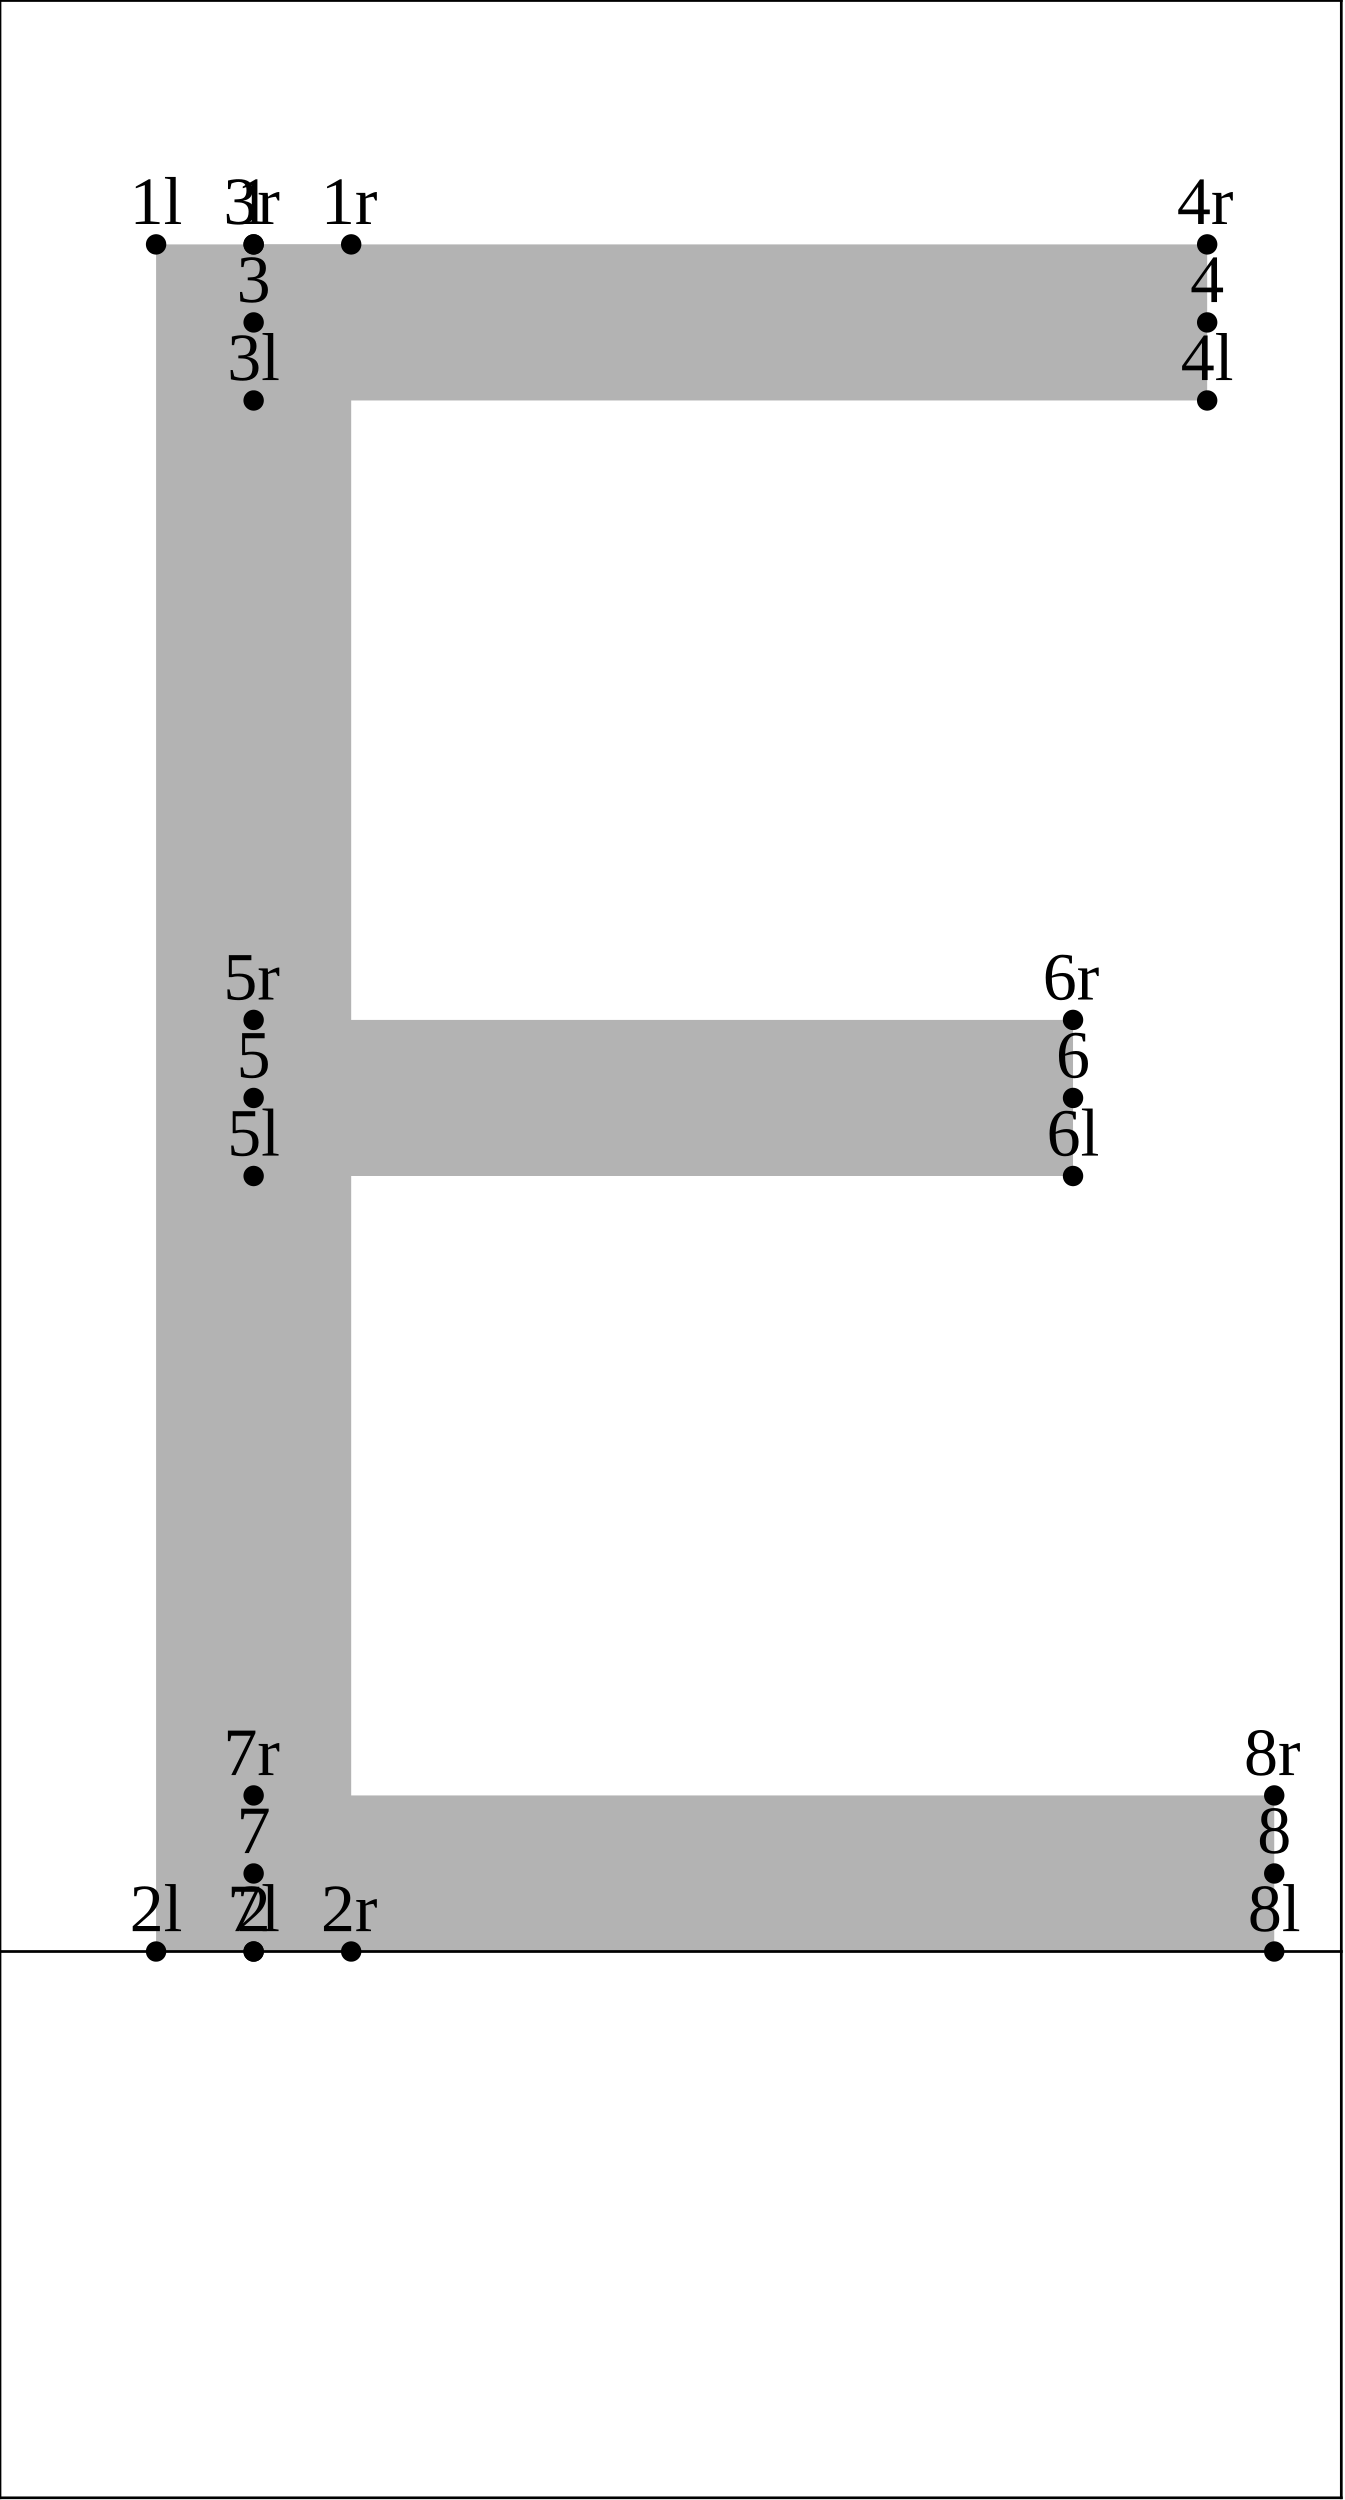
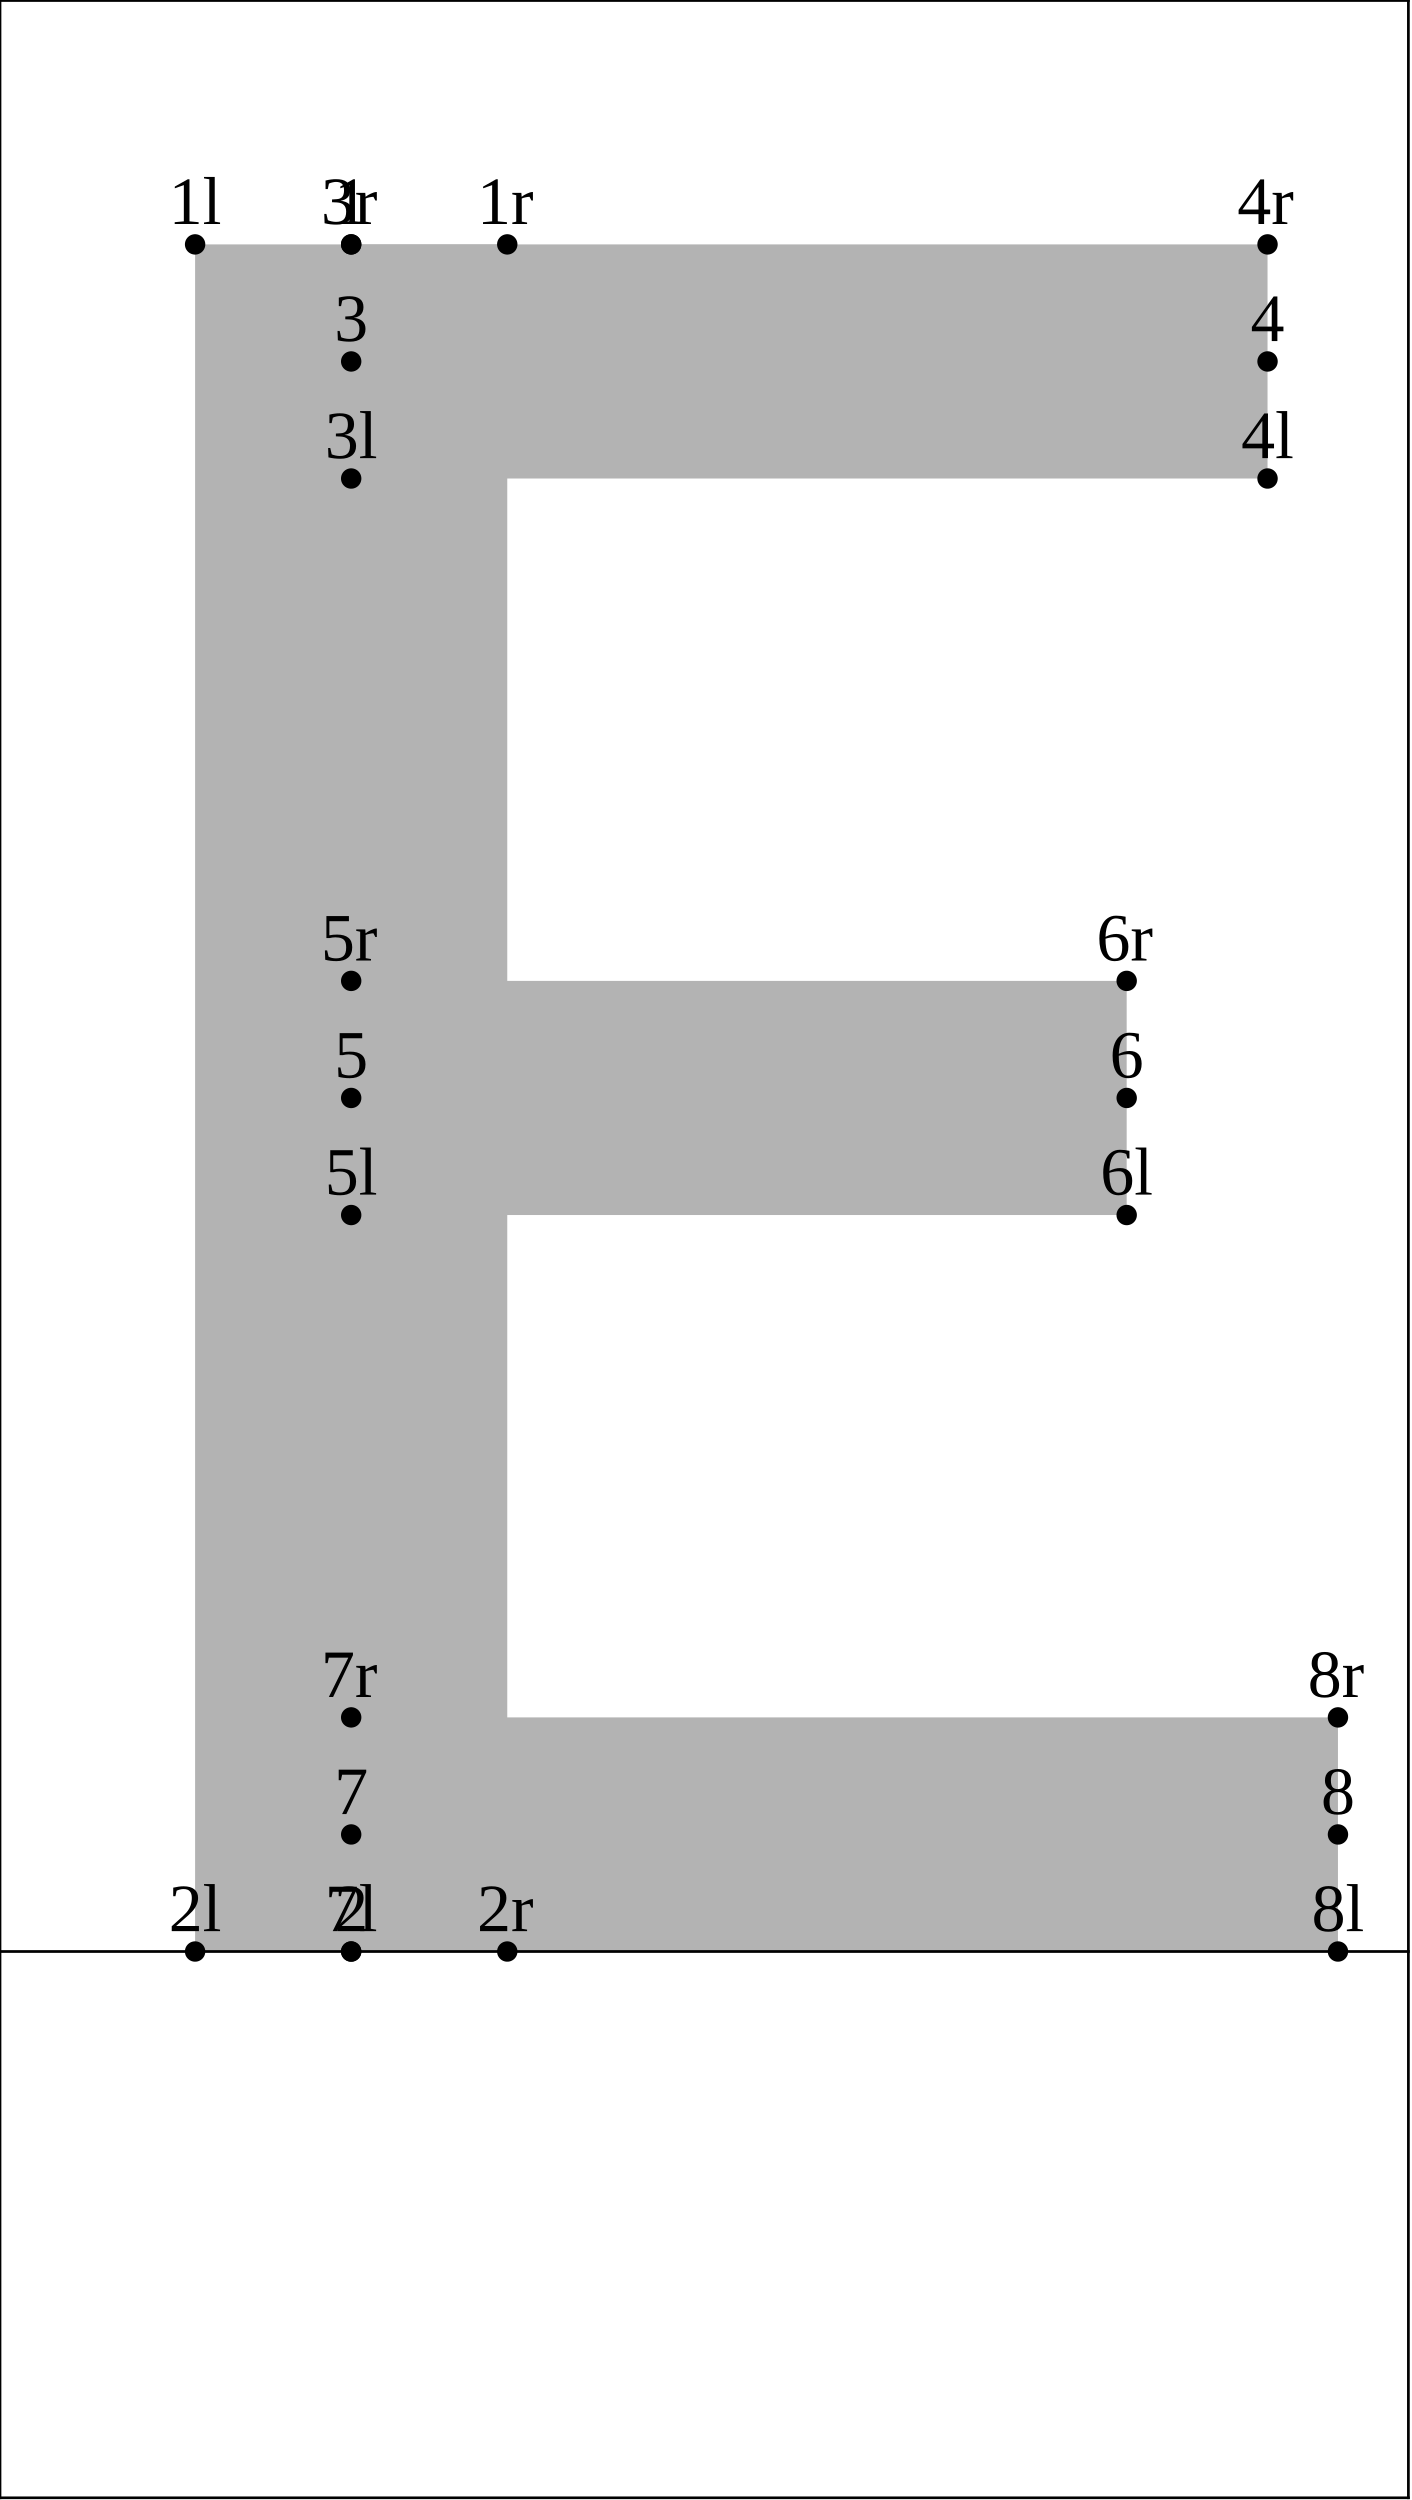
- <svg xmlns="http://www.w3.org/2000/svg" version="1.1" width="197.66" height="367.662" viewBox="0 0 197.66 367.662">
-   <path d="M22.954 35.942L22.954 287L51.646 287L51.646 35.942Z" style="fill: rgb(70%,70%,70%);stroke: none;" />
-   <path d="M37.3 58.896L177.533 58.896L177.533 35.942L37.3 35.942Z" style="fill: rgb(70%,70%,70%);stroke: none;" />
-   <path d="M37.3 172.948L157.805 172.948L157.805 149.994L37.3 149.994Z" style="fill: rgb(70%,70%,70%);stroke: none;" />
-   <path d="M37.3 287L187.396 287L187.396 264.046L37.3 264.046Z" style="fill: rgb(70%,70%,70%);stroke: none;" />
-   <g transform="translate(19.07947 32.94206)" style="fill: rgb(0%,0%,0%);">
+ <svg xmlns="http://www.w3.org/2000/svg" version="1.1" width="207.524" height="367.662" viewBox="0 0 207.524 367.662">
+   <path d="M28.692 35.942L28.692 287L74.6 287L74.6 35.942Z" style="fill: rgb(70%,70%,70%);stroke: none;" />
+   <path d="M51.646 70.373L186.41 70.373L186.41 35.942L51.646 35.942Z" style="fill: rgb(70%,70%,70%);stroke: none;" />
+   <path d="M51.646 178.687L165.696 178.687L165.696 144.255L51.646 144.255Z" style="fill: rgb(70%,70%,70%);stroke: none;" />
+   <path d="M51.646 287L196.767 287L196.767 252.569L51.646 252.569Z" style="fill: rgb(70%,70%,70%);stroke: none;" />
+   <g transform="translate(24.81805 32.94206)" style="fill: rgb(0%,0%,0%);">
    <text font-size="9.963">1l</text>
  </g>
-   <path d="M22.954 35.942l0 0" style="stroke:rgb(0%,0%,0%); stroke-width: 3;stroke-linecap: round;stroke-linejoin: round;stroke-miterlimit: 10;fill: none;" />
-   <g transform="translate(19.07947 284)" style="fill: rgb(0%,0%,0%);">
+   <path d="M28.692 35.942l0 0" style="stroke:rgb(0%,0%,0%); stroke-width: 3;stroke-linecap: round;stroke-linejoin: round;stroke-miterlimit: 10;fill: none;" />
+   <g transform="translate(24.81805 284)" style="fill: rgb(0%,0%,0%);">
    <text font-size="9.963">2l</text>
  </g>
-   <path d="M22.954 287l0 0" style="stroke:rgb(0%,0%,0%); stroke-width: 3;stroke-linecap: round;stroke-linejoin: round;stroke-miterlimit: 10;fill: none;" />
-   <g transform="translate(33.42567 55.8959)" style="fill: rgb(0%,0%,0%);">
+   <path d="M28.692 287l0 0" style="stroke:rgb(0%,0%,0%); stroke-width: 3;stroke-linecap: round;stroke-linejoin: round;stroke-miterlimit: 10;fill: none;" />
+   <g transform="translate(47.7719 67.37311)" style="fill: rgb(0%,0%,0%);">
    <text font-size="9.963">3l</text>
  </g>
-   <path d="M37.3 58.896l0 0" style="stroke:rgb(0%,0%,0%); stroke-width: 3;stroke-linecap: round;stroke-linejoin: round;stroke-miterlimit: 10;fill: none;" />
-   <g transform="translate(173.6582 55.8959)" style="fill: rgb(0%,0%,0%);">
+   <path d="M51.646 70.373l0 0" style="stroke:rgb(0%,0%,0%); stroke-width: 3;stroke-linecap: round;stroke-linejoin: round;stroke-miterlimit: 10;fill: none;" />
+   <g transform="translate(182.5357 67.37311)" style="fill: rgb(0%,0%,0%);">
    <text font-size="9.963">4l</text>
  </g>
-   <path d="M177.533 58.896l0 0" style="stroke:rgb(0%,0%,0%); stroke-width: 3;stroke-linecap: round;stroke-linejoin: round;stroke-miterlimit: 10;fill: none;" />
-   <g transform="translate(33.42567 169.948)" style="fill: rgb(0%,0%,0%);">
+   <path d="M186.41 70.373l0 0" style="stroke:rgb(0%,0%,0%); stroke-width: 3;stroke-linecap: round;stroke-linejoin: round;stroke-miterlimit: 10;fill: none;" />
+   <g transform="translate(47.7719 175.6865)" style="fill: rgb(0%,0%,0%);">
    <text font-size="9.963">5l</text>
  </g>
-   <path d="M37.3 172.948l0 0" style="stroke:rgb(0%,0%,0%); stroke-width: 3;stroke-linecap: round;stroke-linejoin: round;stroke-miterlimit: 10;fill: none;" />
-   <g transform="translate(153.931 169.948)" style="fill: rgb(0%,0%,0%);">
+   <path d="M51.646 178.687l0 0" style="stroke:rgb(0%,0%,0%); stroke-width: 3;stroke-linecap: round;stroke-linejoin: round;stroke-miterlimit: 10;fill: none;" />
+   <g transform="translate(161.822 175.6865)" style="fill: rgb(0%,0%,0%);">
    <text font-size="9.963">6l</text>
  </g>
-   <path d="M157.805 172.948l0 0" style="stroke:rgb(0%,0%,0%); stroke-width: 3;stroke-linecap: round;stroke-linejoin: round;stroke-miterlimit: 10;fill: none;" />
-   <g transform="translate(33.42567 284)" style="fill: rgb(0%,0%,0%);">
+   <path d="M165.696 178.687l0 0" style="stroke:rgb(0%,0%,0%); stroke-width: 3;stroke-linecap: round;stroke-linejoin: round;stroke-miterlimit: 10;fill: none;" />
+   <g transform="translate(47.7719 284)" style="fill: rgb(0%,0%,0%);">
    <text font-size="9.963">7l</text>
  </g>
-   <path d="M37.3 287l0 0" style="stroke:rgb(0%,0%,0%); stroke-width: 3;stroke-linecap: round;stroke-linejoin: round;stroke-miterlimit: 10;fill: none;" />
-   <g transform="translate(183.5218 284)" style="fill: rgb(0%,0%,0%);">
+   <path d="M51.646 287l0 0" style="stroke:rgb(0%,0%,0%); stroke-width: 3;stroke-linecap: round;stroke-linejoin: round;stroke-miterlimit: 10;fill: none;" />
+   <g transform="translate(192.8925 284)" style="fill: rgb(0%,0%,0%);">
    <text font-size="9.963">8l</text>
  </g>
-   <path d="M187.396 287l0 0" style="stroke:rgb(0%,0%,0%); stroke-width: 3;stroke-linecap: round;stroke-linejoin: round;stroke-miterlimit: 10;fill: none;" />
-   <g transform="translate(34.80939 32.94206)" style="fill: rgb(0%,0%,0%);">
+   <path d="M196.767 287l0 0" style="stroke:rgb(0%,0%,0%); stroke-width: 3;stroke-linecap: round;stroke-linejoin: round;stroke-miterlimit: 10;fill: none;" />
+   <g transform="translate(49.15561 32.94206)" style="fill: rgb(0%,0%,0%);">
    <text font-size="9.963">1</text>
  </g>
-   <path d="M37.3 35.942l0 0" style="stroke:rgb(0%,0%,0%); stroke-width: 3;stroke-linecap: round;stroke-linejoin: round;stroke-miterlimit: 10;fill: none;" />
-   <g transform="translate(34.80939 284)" style="fill: rgb(0%,0%,0%);">
+   <path d="M51.646 35.942l0 0" style="stroke:rgb(0%,0%,0%); stroke-width: 3;stroke-linecap: round;stroke-linejoin: round;stroke-miterlimit: 10;fill: none;" />
+   <g transform="translate(49.15561 284)" style="fill: rgb(0%,0%,0%);">
    <text font-size="9.963">2</text>
  </g>
-   <path d="M37.3 287l0 0" style="stroke:rgb(0%,0%,0%); stroke-width: 3;stroke-linecap: round;stroke-linejoin: round;stroke-miterlimit: 10;fill: none;" />
-   <g transform="translate(34.80939 44.41899)" style="fill: rgb(0%,0%,0%);">
+   <path d="M51.646 287l0 0" style="stroke:rgb(0%,0%,0%); stroke-width: 3;stroke-linecap: round;stroke-linejoin: round;stroke-miterlimit: 10;fill: none;" />
+   <g transform="translate(49.15561 50.15758)" style="fill: rgb(0%,0%,0%);">
    <text font-size="9.963">3</text>
  </g>
-   <path d="M37.3 47.419l0 0" style="stroke:rgb(0%,0%,0%); stroke-width: 3;stroke-linecap: round;stroke-linejoin: round;stroke-miterlimit: 10;fill: none;" />
-   <g transform="translate(175.0419 44.41899)" style="fill: rgb(0%,0%,0%);">
+   <path d="M51.646 53.158l0 0" style="stroke:rgb(0%,0%,0%); stroke-width: 3;stroke-linecap: round;stroke-linejoin: round;stroke-miterlimit: 10;fill: none;" />
+   <g transform="translate(183.9194 50.15758)" style="fill: rgb(0%,0%,0%);">
    <text font-size="9.963">4</text>
  </g>
-   <path d="M177.533 47.419l0 0" style="stroke:rgb(0%,0%,0%); stroke-width: 3;stroke-linecap: round;stroke-linejoin: round;stroke-miterlimit: 10;fill: none;" />
-   <g transform="translate(34.80939 158.471)" style="fill: rgb(0%,0%,0%);">
+   <path d="M186.41 53.158l0 0" style="stroke:rgb(0%,0%,0%); stroke-width: 3;stroke-linecap: round;stroke-linejoin: round;stroke-miterlimit: 10;fill: none;" />
+   <g transform="translate(49.15561 158.471)" style="fill: rgb(0%,0%,0%);">
    <text font-size="9.963">5</text>
  </g>
-   <path d="M37.3 161.471l0 0" style="stroke:rgb(0%,0%,0%); stroke-width: 3;stroke-linecap: round;stroke-linejoin: round;stroke-miterlimit: 10;fill: none;" />
-   <g transform="translate(155.3148 158.471)" style="fill: rgb(0%,0%,0%);">
+   <path d="M51.646 161.471l0 0" style="stroke:rgb(0%,0%,0%); stroke-width: 3;stroke-linecap: round;stroke-linejoin: round;stroke-miterlimit: 10;fill: none;" />
+   <g transform="translate(163.2057 158.471)" style="fill: rgb(0%,0%,0%);">
    <text font-size="9.963">6</text>
  </g>
-   <path d="M157.805 161.471l0 0" style="stroke:rgb(0%,0%,0%); stroke-width: 3;stroke-linecap: round;stroke-linejoin: round;stroke-miterlimit: 10;fill: none;" />
-   <g transform="translate(34.80939 272.5231)" style="fill: rgb(0%,0%,0%);">
+   <path d="M165.696 161.471l0 0" style="stroke:rgb(0%,0%,0%); stroke-width: 3;stroke-linecap: round;stroke-linejoin: round;stroke-miterlimit: 10;fill: none;" />
+   <g transform="translate(49.15561 266.7845)" style="fill: rgb(0%,0%,0%);">
    <text font-size="9.963">7</text>
  </g>
-   <path d="M37.3 275.523l0 0" style="stroke:rgb(0%,0%,0%); stroke-width: 3;stroke-linecap: round;stroke-linejoin: round;stroke-miterlimit: 10;fill: none;" />
-   <g transform="translate(184.9055 272.5231)" style="fill: rgb(0%,0%,0%);">
+   <path d="M51.646 269.784l0 0" style="stroke:rgb(0%,0%,0%); stroke-width: 3;stroke-linecap: round;stroke-linejoin: round;stroke-miterlimit: 10;fill: none;" />
+   <g transform="translate(194.2762 266.7845)" style="fill: rgb(0%,0%,0%);">
    <text font-size="9.963">8</text>
  </g>
-   <path d="M187.396 275.523l0 0" style="stroke:rgb(0%,0%,0%); stroke-width: 3;stroke-linecap: round;stroke-linejoin: round;stroke-miterlimit: 10;fill: none;" />
-   <g transform="translate(47.20457 32.94206)" style="fill: rgb(0%,0%,0%);">
+   <path d="M196.767 269.784l0 0" style="stroke:rgb(0%,0%,0%); stroke-width: 3;stroke-linecap: round;stroke-linejoin: round;stroke-miterlimit: 10;fill: none;" />
+   <g transform="translate(70.15843 32.94206)" style="fill: rgb(0%,0%,0%);">
    <text font-size="9.963">1r</text>
  </g>
-   <path d="M51.646 35.942l0 0" style="stroke:rgb(0%,0%,0%); stroke-width: 3;stroke-linecap: round;stroke-linejoin: round;stroke-miterlimit: 10;fill: none;" />
-   <g transform="translate(47.20457 284)" style="fill: rgb(0%,0%,0%);">
+   <path d="M74.6 35.942l0 0" style="stroke:rgb(0%,0%,0%); stroke-width: 3;stroke-linecap: round;stroke-linejoin: round;stroke-miterlimit: 10;fill: none;" />
+   <g transform="translate(70.15843 284)" style="fill: rgb(0%,0%,0%);">
    <text font-size="9.963">2r</text>
  </g>
-   <path d="M51.646 287l0 0" style="stroke:rgb(0%,0%,0%); stroke-width: 3;stroke-linecap: round;stroke-linejoin: round;stroke-miterlimit: 10;fill: none;" />
-   <g transform="translate(32.85835 32.94206)" style="fill: rgb(0%,0%,0%);">
+   <path d="M74.6 287l0 0" style="stroke:rgb(0%,0%,0%); stroke-width: 3;stroke-linecap: round;stroke-linejoin: round;stroke-miterlimit: 10;fill: none;" />
+   <g transform="translate(47.20457 32.94206)" style="fill: rgb(0%,0%,0%);">
    <text font-size="9.963">3r</text>
  </g>
-   <path d="M37.3 35.942l0 0" style="stroke:rgb(0%,0%,0%); stroke-width: 3;stroke-linecap: round;stroke-linejoin: round;stroke-miterlimit: 10;fill: none;" />
-   <g transform="translate(173.0909 32.94206)" style="fill: rgb(0%,0%,0%);">
+   <path d="M51.646 35.942l0 0" style="stroke:rgb(0%,0%,0%); stroke-width: 3;stroke-linecap: round;stroke-linejoin: round;stroke-miterlimit: 10;fill: none;" />
+   <g transform="translate(181.9683 32.94206)" style="fill: rgb(0%,0%,0%);">
    <text font-size="9.963">4r</text>
  </g>
-   <path d="M177.533 35.942l0 0" style="stroke:rgb(0%,0%,0%); stroke-width: 3;stroke-linecap: round;stroke-linejoin: round;stroke-miterlimit: 10;fill: none;" />
-   <g transform="translate(32.85835 146.9941)" style="fill: rgb(0%,0%,0%);">
+   <path d="M186.41 35.942l0 0" style="stroke:rgb(0%,0%,0%); stroke-width: 3;stroke-linecap: round;stroke-linejoin: round;stroke-miterlimit: 10;fill: none;" />
+   <g transform="translate(47.20457 141.2555)" style="fill: rgb(0%,0%,0%);">
    <text font-size="9.963">5r</text>
  </g>
-   <path d="M37.3 149.994l0 0" style="stroke:rgb(0%,0%,0%); stroke-width: 3;stroke-linecap: round;stroke-linejoin: round;stroke-miterlimit: 10;fill: none;" />
-   <g transform="translate(153.3637 146.9941)" style="fill: rgb(0%,0%,0%);">
+   <path d="M51.646 144.255l0 0" style="stroke:rgb(0%,0%,0%); stroke-width: 3;stroke-linecap: round;stroke-linejoin: round;stroke-miterlimit: 10;fill: none;" />
+   <g transform="translate(161.2547 141.2555)" style="fill: rgb(0%,0%,0%);">
    <text font-size="9.963">6r</text>
  </g>
-   <path d="M157.805 149.994l0 0" style="stroke:rgb(0%,0%,0%); stroke-width: 3;stroke-linecap: round;stroke-linejoin: round;stroke-miterlimit: 10;fill: none;" />
-   <g transform="translate(32.85835 261.0462)" style="fill: rgb(0%,0%,0%);">
+   <path d="M165.696 144.255l0 0" style="stroke:rgb(0%,0%,0%); stroke-width: 3;stroke-linecap: round;stroke-linejoin: round;stroke-miterlimit: 10;fill: none;" />
+   <g transform="translate(47.20457 249.569)" style="fill: rgb(0%,0%,0%);">
    <text font-size="9.963">7r</text>
  </g>
-   <path d="M37.3 264.046l0 0" style="stroke:rgb(0%,0%,0%); stroke-width: 3;stroke-linecap: round;stroke-linejoin: round;stroke-miterlimit: 10;fill: none;" />
-   <g transform="translate(182.9545 261.0462)" style="fill: rgb(0%,0%,0%);">
+   <path d="M51.646 252.569l0 0" style="stroke:rgb(0%,0%,0%); stroke-width: 3;stroke-linecap: round;stroke-linejoin: round;stroke-miterlimit: 10;fill: none;" />
+   <g transform="translate(192.3252 249.569)" style="fill: rgb(0%,0%,0%);">
    <text font-size="9.963">8r</text>
  </g>
-   <path d="M187.396 264.046l0 0" style="stroke:rgb(0%,0%,0%); stroke-width: 3;stroke-linecap: round;stroke-linejoin: round;stroke-miterlimit: 10;fill: none;" />
-   <path d="M0 287L197.26 287" style="stroke:rgb(0%,0%,0%); stroke-width: 0.4;stroke-linecap: square;stroke-linejoin: round;stroke-miterlimit: 10;fill: none;" />
-   <path d="M0 0.077L197.26 0.077" style="stroke:rgb(0%,0%,0%); stroke-width: 0.4;stroke-linecap: square;stroke-linejoin: round;stroke-miterlimit: 10;fill: none;" />
-   <path d="M0 367.339L197.26 367.339" style="stroke:rgb(0%,0%,0%); stroke-width: 0.4;stroke-linecap: square;stroke-linejoin: round;stroke-miterlimit: 10;fill: none;" />
+   <path d="M196.767 252.569l0 0" style="stroke:rgb(0%,0%,0%); stroke-width: 3;stroke-linecap: round;stroke-linejoin: round;stroke-miterlimit: 10;fill: none;" />
+   <path d="M0 287L207.124 287" style="stroke:rgb(0%,0%,0%); stroke-width: 0.4;stroke-linecap: square;stroke-linejoin: round;stroke-miterlimit: 10;fill: none;" />
+   <path d="M0 0.077L207.124 0.077" style="stroke:rgb(0%,0%,0%); stroke-width: 0.4;stroke-linecap: square;stroke-linejoin: round;stroke-miterlimit: 10;fill: none;" />
+   <path d="M0 367.339L207.124 367.339" style="stroke:rgb(0%,0%,0%); stroke-width: 0.4;stroke-linecap: square;stroke-linejoin: round;stroke-miterlimit: 10;fill: none;" />
  <path d="M0 367.339L0 0.077" style="stroke:rgb(0%,0%,0%); stroke-width: 0.4;stroke-linecap: square;stroke-linejoin: round;stroke-miterlimit: 10;fill: none;" />
-   <path d="M197.26 367.339L197.26 0.077" style="stroke:rgb(0%,0%,0%); stroke-width: 0.4;stroke-linecap: square;stroke-linejoin: round;stroke-miterlimit: 10;fill: none;" />
+   <path d="M207.124 367.339L207.124 0.077" style="stroke:rgb(0%,0%,0%); stroke-width: 0.4;stroke-linecap: square;stroke-linejoin: round;stroke-miterlimit: 10;fill: none;" />
</svg>
